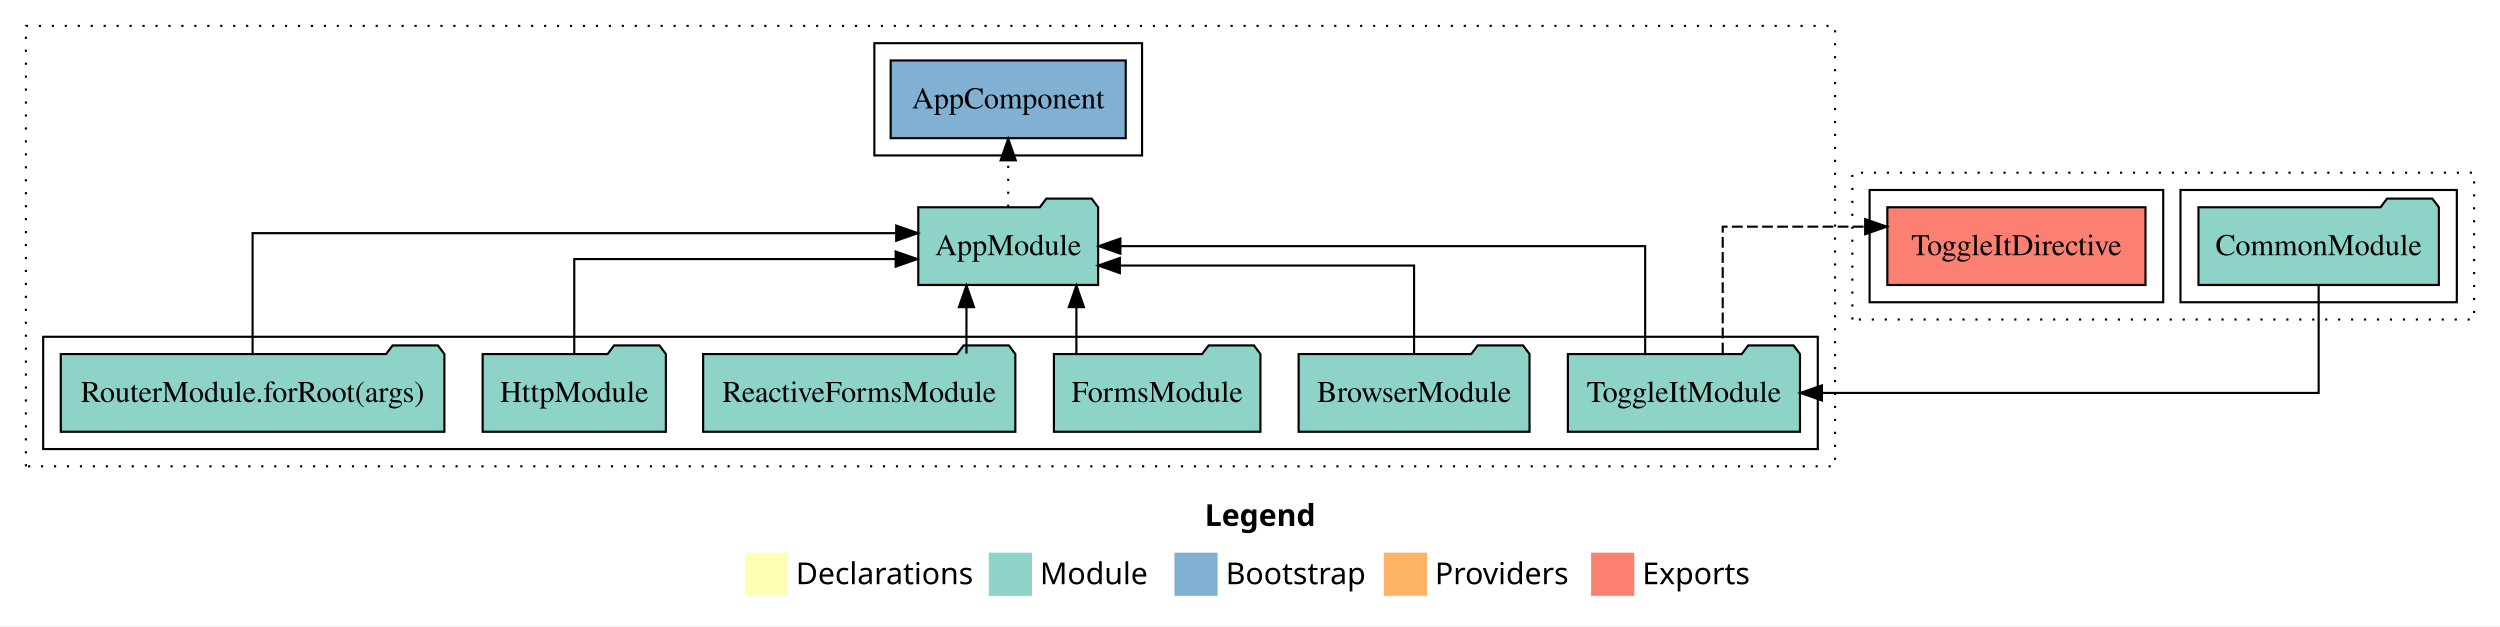
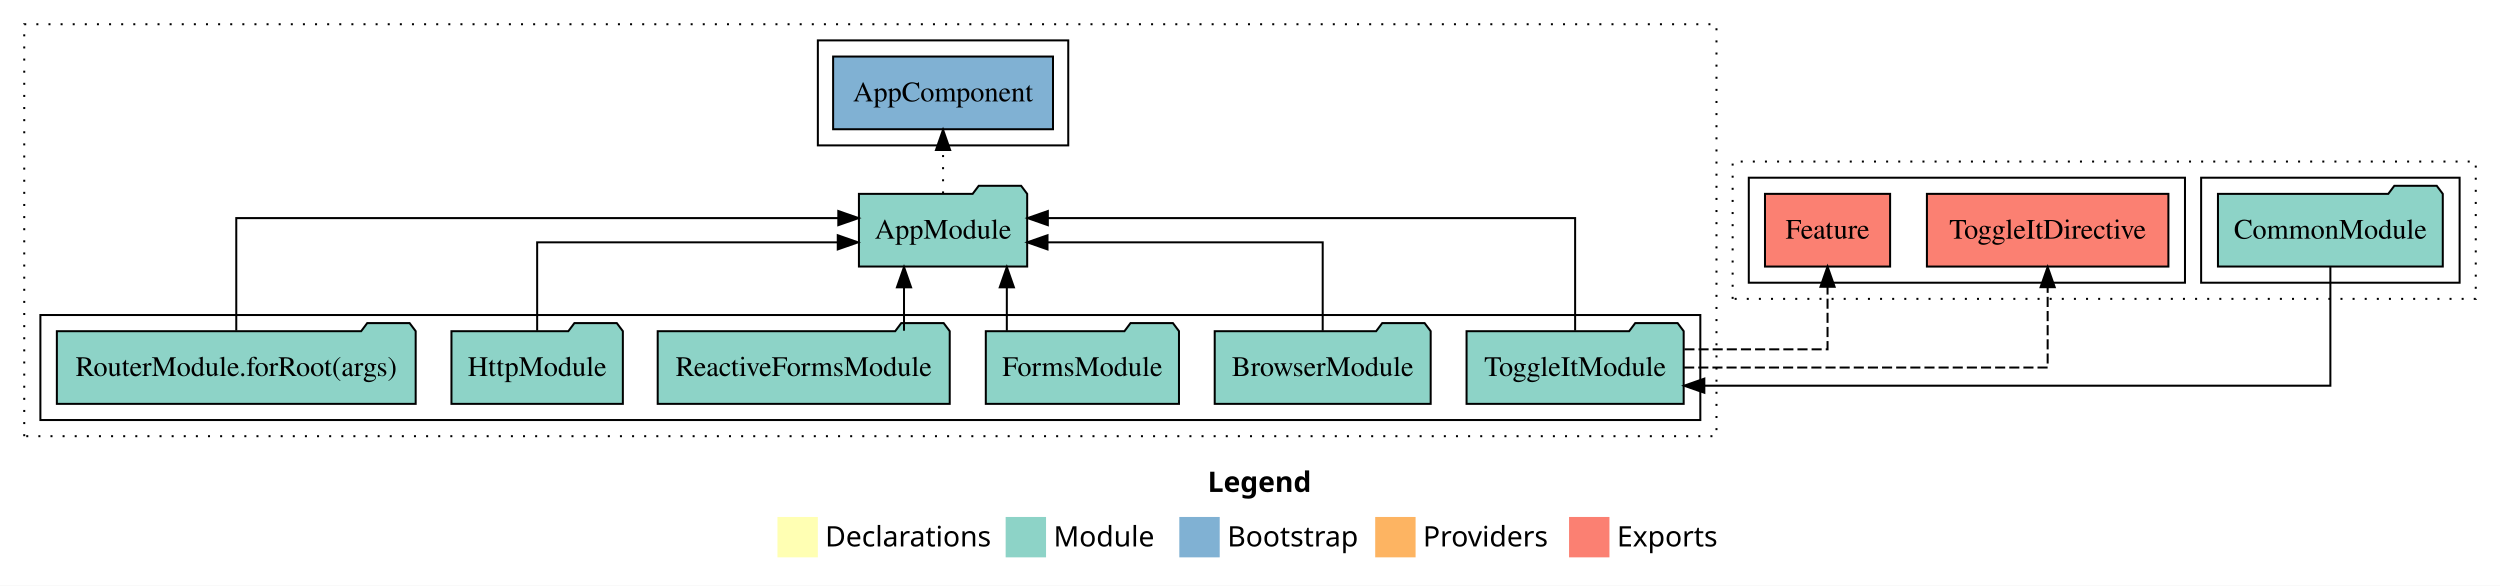
- <svg xmlns="http://www.w3.org/2000/svg" width="1158pt" height="290pt" viewBox="0.00 0.00 1158.00 290.00">
+ <svg xmlns="http://www.w3.org/2000/svg" width="1238pt" height="290pt" viewBox="0.00 0.00 1238.00 290.00">
  <g id="graph0" class="graph" transform="scale(1 1) rotate(0) translate(4 286)">
-     <polygon fill="#ffffff" stroke="transparent" points="-4,4 -4,-286 1154,-286 1154,4 -4,4" />
-     <text text-anchor="start" x="554.009" y="-42.4" font-family="sans-serif" font-weight="bold" font-size="14.00" fill="#000000">Legend</text>
-     <polygon fill="#ffffb3" stroke="transparent" points="341,-10 341,-30 361,-30 361,-10 341,-10" />
-     <text text-anchor="start" x="364.629" y="-15.4" font-family="sans-serif" font-size="14.00" fill="#000000">  Declarations</text>
-     <polygon fill="#8dd3c7" stroke="transparent" points="454,-10 454,-30 474,-30 474,-10 454,-10" />
-     <text text-anchor="start" x="477.725" y="-15.4" font-family="sans-serif" font-size="14.00" fill="#000000">  Module</text>
-     <polygon fill="#80b1d3" stroke="transparent" points="540,-10 540,-30 560,-30 560,-10 540,-10" />
-     <text text-anchor="start" x="563.781" y="-15.4" font-family="sans-serif" font-size="14.00" fill="#000000">  Bootstrap</text>
-     <polygon fill="#fdb462" stroke="transparent" points="637,-10 637,-30 657,-30 657,-10 637,-10" />
-     <text text-anchor="start" x="660.673" y="-15.4" font-family="sans-serif" font-size="14.00" fill="#000000">  Providers</text>
-     <polygon fill="#fb8072" stroke="transparent" points="733,-10 733,-30 753,-30 753,-10 733,-10" />
-     <text text-anchor="start" x="756.726" y="-15.4" font-family="sans-serif" font-size="14.00" fill="#000000">  Exports</text>
+     <polygon fill="#ffffff" stroke="transparent" points="-4,4 -4,-286 1234,-286 1234,4 -4,4" />
+     <text text-anchor="start" x="594.009" y="-42.4" font-family="sans-serif" font-weight="bold" font-size="14.00" fill="#000000">Legend</text>
+     <polygon fill="#ffffb3" stroke="transparent" points="381,-10 381,-30 401,-30 401,-10 381,-10" />
+     <text text-anchor="start" x="404.629" y="-15.4" font-family="sans-serif" font-size="14.00" fill="#000000">  Declarations</text>
+     <polygon fill="#8dd3c7" stroke="transparent" points="494,-10 494,-30 514,-30 514,-10 494,-10" />
+     <text text-anchor="start" x="517.725" y="-15.4" font-family="sans-serif" font-size="14.00" fill="#000000">  Module</text>
+     <polygon fill="#80b1d3" stroke="transparent" points="580,-10 580,-30 600,-30 600,-10 580,-10" />
+     <text text-anchor="start" x="603.781" y="-15.4" font-family="sans-serif" font-size="14.00" fill="#000000">  Bootstrap</text>
+     <polygon fill="#fdb462" stroke="transparent" points="677,-10 677,-30 697,-30 697,-10 677,-10" />
+     <text text-anchor="start" x="700.673" y="-15.4" font-family="sans-serif" font-size="14.00" fill="#000000">  Providers</text>
+     <polygon fill="#fb8072" stroke="transparent" points="773,-10 773,-30 793,-30 793,-10 773,-10" />
+     <text text-anchor="start" x="796.726" y="-15.4" font-family="sans-serif" font-size="14.00" fill="#000000">  Exports</text>
    <g id="clust1" class="cluster">
      <polygon fill="none" stroke="#000000" stroke-dasharray="1,5" points="8,-70 8,-274 846,-274 846,-70 8,-70" />
    </g>
    <g id="clust3" class="cluster">
      <polygon fill="none" stroke="#000000" points="16,-78 16,-130 838,-130 838,-78 16,-78" />
    </g>
    <g id="clust5" class="cluster">
      <polygon fill="none" stroke="#000000" points="401,-214 401,-266 525,-266 525,-214 401,-214" />
    </g>
    <g id="clust7" class="cluster">
-       <polygon fill="none" stroke="#000000" stroke-dasharray="1,5" points="854,-138 854,-206 1142,-206 1142,-138 854,-138" />
+       <polygon fill="none" stroke="#000000" stroke-dasharray="1,5" points="854,-138 854,-206 1222,-206 1222,-138 854,-138" />
    </g>
    <g id="clust9" class="cluster">
-       <polygon fill="none" stroke="#000000" points="1006,-146 1006,-198 1134,-198 1134,-146 1006,-146" />
+       <polygon fill="none" stroke="#000000" points="1086,-146 1086,-198 1214,-198 1214,-146 1086,-146" />
    </g>
    <g id="clust10" class="cluster">
-       <polygon fill="none" stroke="#000000" points="862,-146 862,-198 998,-198 998,-146 862,-146" />
+       <polygon fill="none" stroke="#000000" points="862,-146 862,-198 1078,-198 1078,-146 862,-146" />
    </g>
    <g id="node1" class="node">
      <polygon fill="#8dd3c7" stroke="#000000" points="704.473,-122 701.473,-126 680.473,-126 677.473,-122 597.527,-122 597.527,-86 704.473,-86 704.473,-122" />
      <text text-anchor="middle" x="651" y="-99.8" font-family="Times,serif" font-size="14.00" fill="#000000">BrowserModule</text>
    </g>
    <g id="node7" class="node">
      <polygon fill="#8dd3c7" stroke="#000000" points="504.657,-190 501.657,-194 480.657,-194 477.657,-190 421.343,-190 421.343,-154 504.657,-154 504.657,-190" />
      <text text-anchor="middle" x="463" y="-167.8" font-family="Times,serif" font-size="14.00" fill="#000000">AppModule</text>
    </g>
    <g id="edge1" class="edge">
-       <path fill="none" stroke="#000000" d="M651,-122.022C651,-139.373 651,-163 651,-163 651,-163 514.723,-163 514.723,-163" />
-       <polygon fill="#000000" stroke="#000000" points="514.723,-159.5 504.723,-163 514.723,-166.5 514.723,-159.5" />
+       <path fill="none" stroke="#000000" d="M651,-122.267C651,-140.555 651,-166 651,-166 651,-166 514.723,-166 514.723,-166" />
+       <polygon fill="#000000" stroke="#000000" points="514.723,-162.5 504.723,-166 514.723,-169.5 514.723,-162.5" />
    </g>
    <g id="node2" class="node">
      <polygon fill="#8dd3c7" stroke="#000000" points="579.829,-122 576.829,-126 555.829,-126 552.829,-122 484.171,-122 484.171,-86 579.829,-86 579.829,-122" />
      <text text-anchor="middle" x="532" y="-99.8" font-family="Times,serif" font-size="14.00" fill="#000000">FormsModule</text>
    </g>
    <g id="edge2" class="edge">
      <path fill="none" stroke="#000000" d="M494.582,-122.223C494.582,-122.223 494.582,-143.727 494.582,-143.727" />
      <polygon fill="#000000" stroke="#000000" points="491.082,-143.727 494.582,-153.727 498.082,-143.727 491.082,-143.727" />
    </g>
    <g id="node3" class="node">
      <polygon fill="#8dd3c7" stroke="#000000" points="466.305,-122 463.305,-126 442.305,-126 439.305,-122 321.695,-122 321.695,-86 466.305,-86 466.305,-122" />
      <text text-anchor="middle" x="394" y="-99.8" font-family="Times,serif" font-size="14.00" fill="#000000">ReactiveFormsModule</text>
    </g>
    <g id="edge3" class="edge">
      <path fill="none" stroke="#000000" d="M443.662,-122.223C443.662,-122.223 443.662,-143.727 443.662,-143.727" />
      <polygon fill="#000000" stroke="#000000" points="440.162,-143.727 443.662,-153.727 447.162,-143.727 440.162,-143.727" />
    </g>
    <g id="node4" class="node">
      <polygon fill="#8dd3c7" stroke="#000000" points="304.439,-122 301.439,-126 280.439,-126 277.439,-122 219.561,-122 219.561,-86 304.439,-86 304.439,-122" />
      <text text-anchor="middle" x="262" y="-99.8" font-family="Times,serif" font-size="14.00" fill="#000000">HttpModule</text>
    </g>
    <g id="edge4" class="edge">
      <path fill="none" stroke="#000000" d="M262,-122.267C262,-140.555 262,-166 262,-166 262,-166 410.864,-166 410.864,-166" />
      <polygon fill="#000000" stroke="#000000" points="410.864,-169.5 420.864,-166 410.864,-162.5 410.864,-169.5" />
    </g>
    <g id="node5" class="node">
      <polygon fill="#8dd3c7" stroke="#000000" points="829.759,-122 826.759,-126 805.759,-126 802.759,-122 722.241,-122 722.241,-86 829.759,-86 829.759,-122" />
      <text text-anchor="middle" x="776" y="-99.8" font-family="Times,serif" font-size="14.00" fill="#000000">ToggleItModule</text>
    </g>
    <g id="edge5" class="edge">
-       <path fill="none" stroke="#000000" d="M758.04,-122.223C758.04,-142.365 758.04,-172 758.04,-172 758.04,-172 514.959,-172 514.959,-172" />
-       <polygon fill="#000000" stroke="#000000" points="514.959,-168.5 504.959,-172 514.959,-175.5 514.959,-168.5" />
+       <path fill="none" stroke="#000000" d="M776,-122.292C776,-144.206 776,-178 776,-178 776,-178 514.888,-178 514.888,-178" />
+       <polygon fill="#000000" stroke="#000000" points="514.888,-174.5 504.888,-178 514.888,-181.5 514.888,-174.5" />
    </g>
    <g id="node10" class="node">
-       <polygon fill="#fb8072" stroke="#000000" points="989.792,-190 870.208,-190 870.208,-154 989.792,-154 989.792,-190" />
-       <text text-anchor="middle" x="930" y="-167.8" font-family="Times,serif" font-size="14.00" fill="#000000">ToggleItDirective </text>
+       <polygon fill="#fb8072" stroke="#000000" points="1069.792,-190 950.208,-190 950.208,-154 1069.792,-154 1069.792,-190" />
+       <text text-anchor="middle" x="1010" y="-167.8" font-family="Times,serif" font-size="14.00" fill="#000000">ToggleItDirective </text>
    </g>
    <g id="edge9" class="edge">
-       <path fill="none" stroke="#000000" stroke-dasharray="5,2" d="M793.96,-122.248C793.96,-145.018 793.96,-181 793.96,-181 793.96,-181 859.935,-181 859.935,-181" />
-       <polygon fill="#000000" stroke="#000000" points="859.935,-184.5 869.935,-181 859.935,-177.5 859.935,-184.5" />
+       <path fill="none" stroke="#000000" stroke-dasharray="5,2" d="M829.978,-104C899.084,-104 1010,-104 1010,-104 1010,-104 1010,-143.777 1010,-143.777" />
+       <polygon fill="#000000" stroke="#000000" points="1006.5,-143.777 1010,-153.777 1013.5,-143.777 1006.5,-143.777" />
+     </g>
+     <g id="node11" class="node">
+       <polygon fill="#fb8072" stroke="#000000" points="931.98,-190 870.02,-190 870.02,-154 931.98,-154 931.98,-190" />
+       <text text-anchor="middle" x="901" y="-167.8" font-family="Times,serif" font-size="14.00" fill="#000000">Feature </text>
+     </g>
+     <g id="edge10" class="edge">
+       <path fill="none" stroke="#000000" stroke-dasharray="5,2" d="M830.1,-113C863.883,-113 901,-113 901,-113 901,-113 901,-143.977 901,-143.977" />
+       <polygon fill="#000000" stroke="#000000" points="897.5,-143.977 901,-153.977 904.5,-143.977 897.5,-143.977" />
    </g>
    <g id="node6" class="node">
      <polygon fill="#8dd3c7" stroke="#000000" points="201.842,-122 198.842,-126 177.842,-126 174.842,-122 24.158,-122 24.158,-86 201.842,-86 201.842,-122" />
      <text text-anchor="middle" x="113" y="-99.8" font-family="Times,serif" font-size="14.00" fill="#000000">RouterModule.forRoot(args)</text>
    </g>
    <g id="edge6" class="edge">
      <path fill="none" stroke="#000000" d="M113,-122.292C113,-144.206 113,-178 113,-178 113,-178 411.13,-178 411.13,-178" />
      <polygon fill="#000000" stroke="#000000" points="411.13,-181.5 421.13,-178 411.129,-174.5 411.13,-181.5" />
    </g>
    <g id="node8" class="node">
      <polygon fill="#80b1d3" stroke="#000000" points="517.439,-258 408.561,-258 408.561,-222 517.439,-222 517.439,-258" />
      <text text-anchor="middle" x="463" y="-235.8" font-family="Times,serif" font-size="14.00" fill="#000000">AppComponent </text>
    </g>
    <g id="edge7" class="edge">
      <path fill="none" stroke="#000000" stroke-dasharray="1,5" d="M463,-190.223C463,-190.223 463,-211.727 463,-211.727" />
      <polygon fill="#000000" stroke="#000000" points="459.5,-211.727 463,-221.727 466.5,-211.727 459.5,-211.727" />
    </g>
    <g id="node9" class="node">
-       <polygon fill="#8dd3c7" stroke="#000000" points="1125.668,-190 1122.668,-194 1101.668,-194 1098.668,-190 1014.332,-190 1014.332,-154 1125.668,-154 1125.668,-190" />
-       <text text-anchor="middle" x="1070" y="-167.8" font-family="Times,serif" font-size="14.00" fill="#000000">CommonModule</text>
+       <polygon fill="#8dd3c7" stroke="#000000" points="1205.668,-190 1202.668,-194 1181.668,-194 1178.668,-190 1094.332,-190 1094.332,-154 1205.668,-154 1205.668,-190" />
+       <text text-anchor="middle" x="1150" y="-167.8" font-family="Times,serif" font-size="14.00" fill="#000000">CommonModule</text>
    </g>
    <g id="edge8" class="edge">
-       <path fill="none" stroke="#000000" d="M1070,-153.777C1070,-133.635 1070,-104 1070,-104 1070,-104 839.924,-104 839.924,-104" />
-       <polygon fill="#000000" stroke="#000000" points="839.924,-100.5 829.924,-104 839.924,-107.5 839.924,-100.5" />
+       <path fill="none" stroke="#000000" d="M1150,-153.752C1150,-130.982 1150,-95 1150,-95 1150,-95 839.983,-95 839.983,-95" />
+       <polygon fill="#000000" stroke="#000000" points="839.983,-91.5 829.983,-95 839.983,-98.5 839.983,-91.5" />
    </g>
  </g>
</svg>
